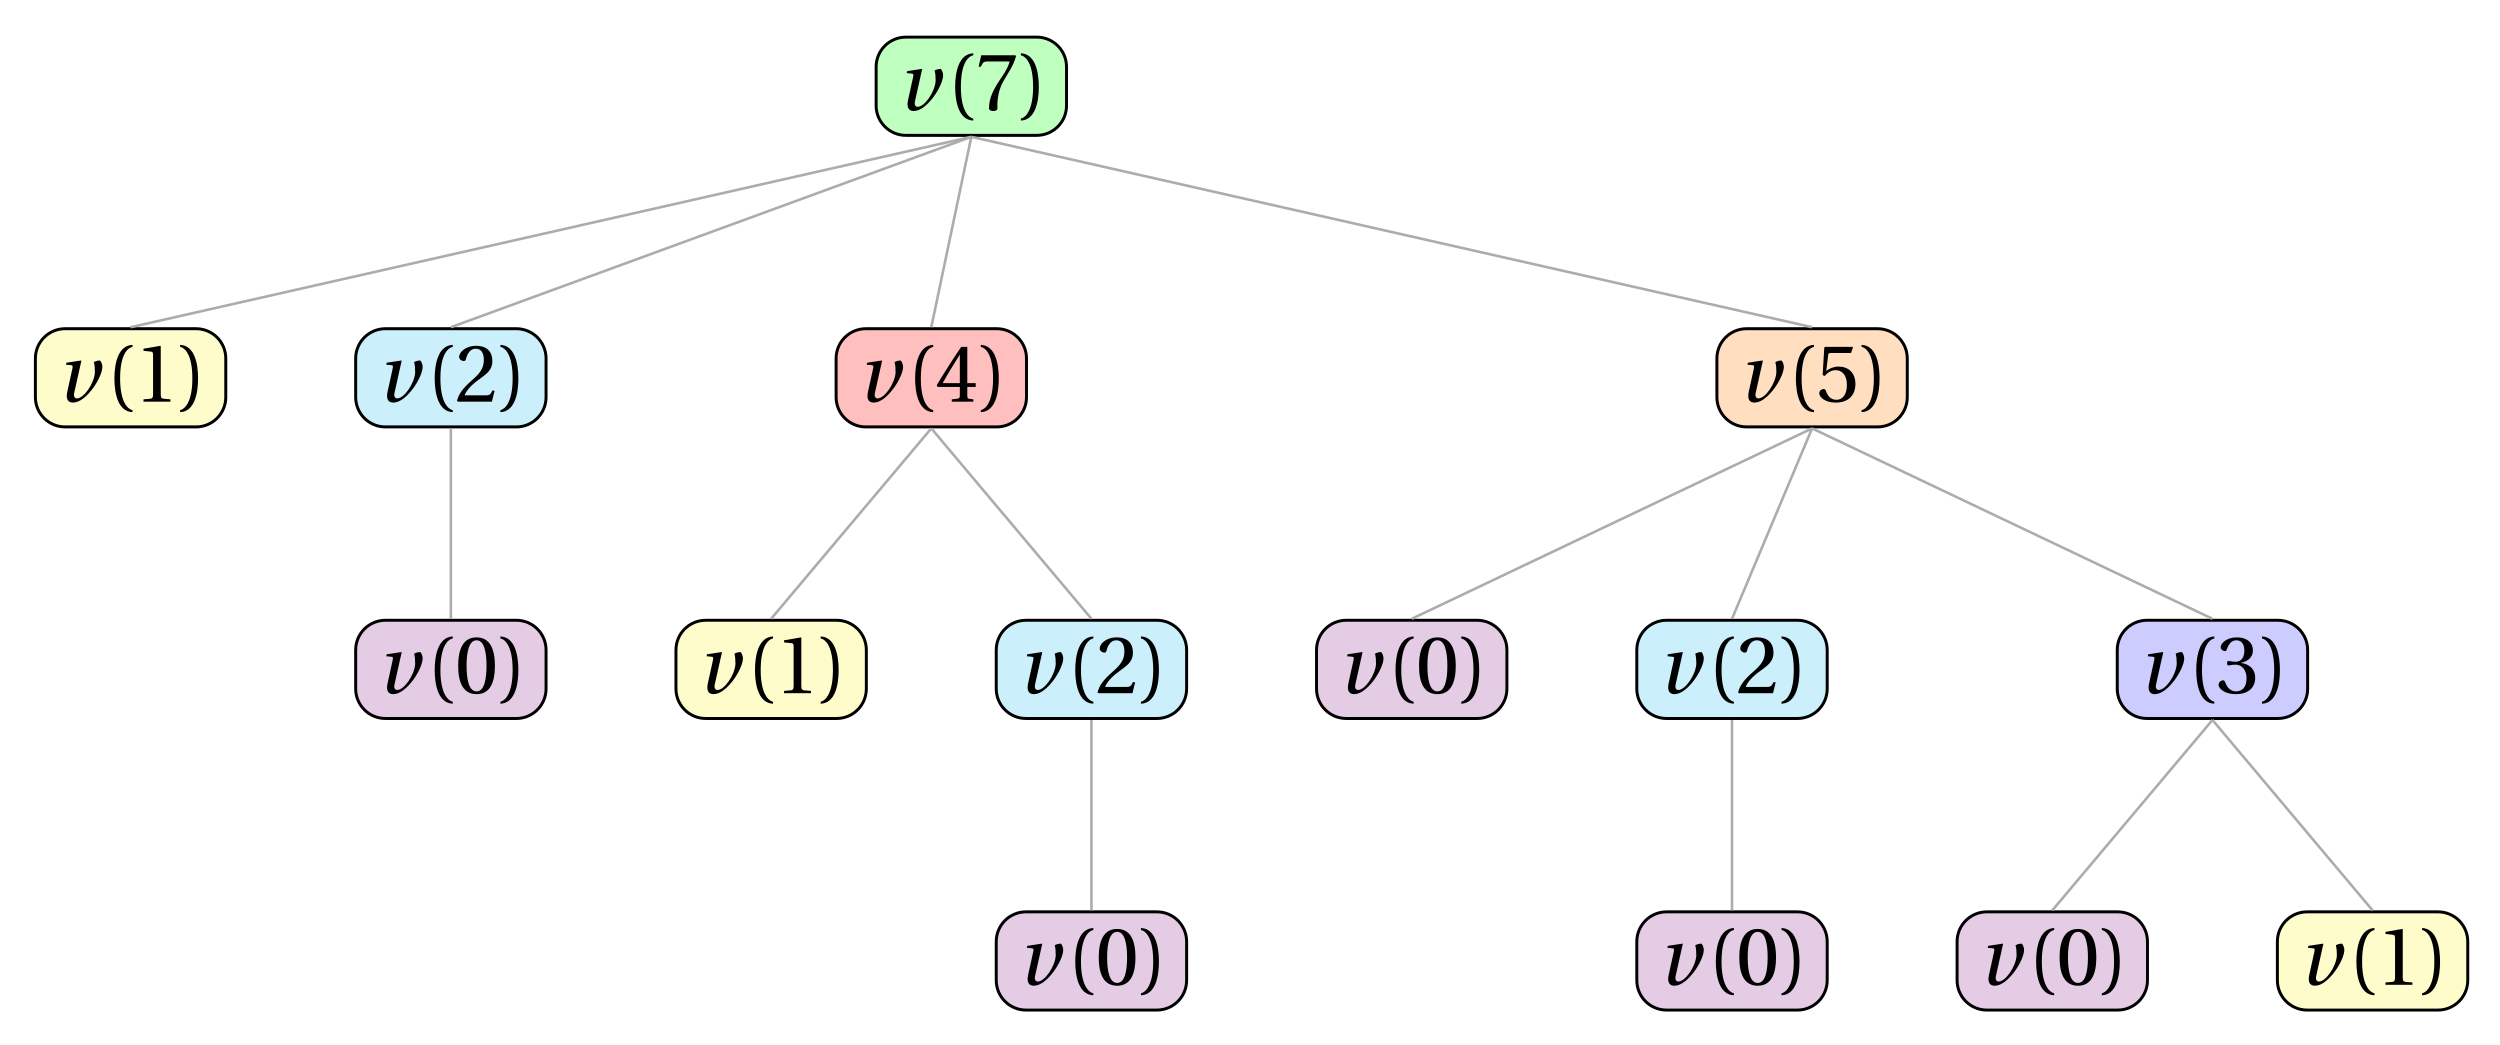
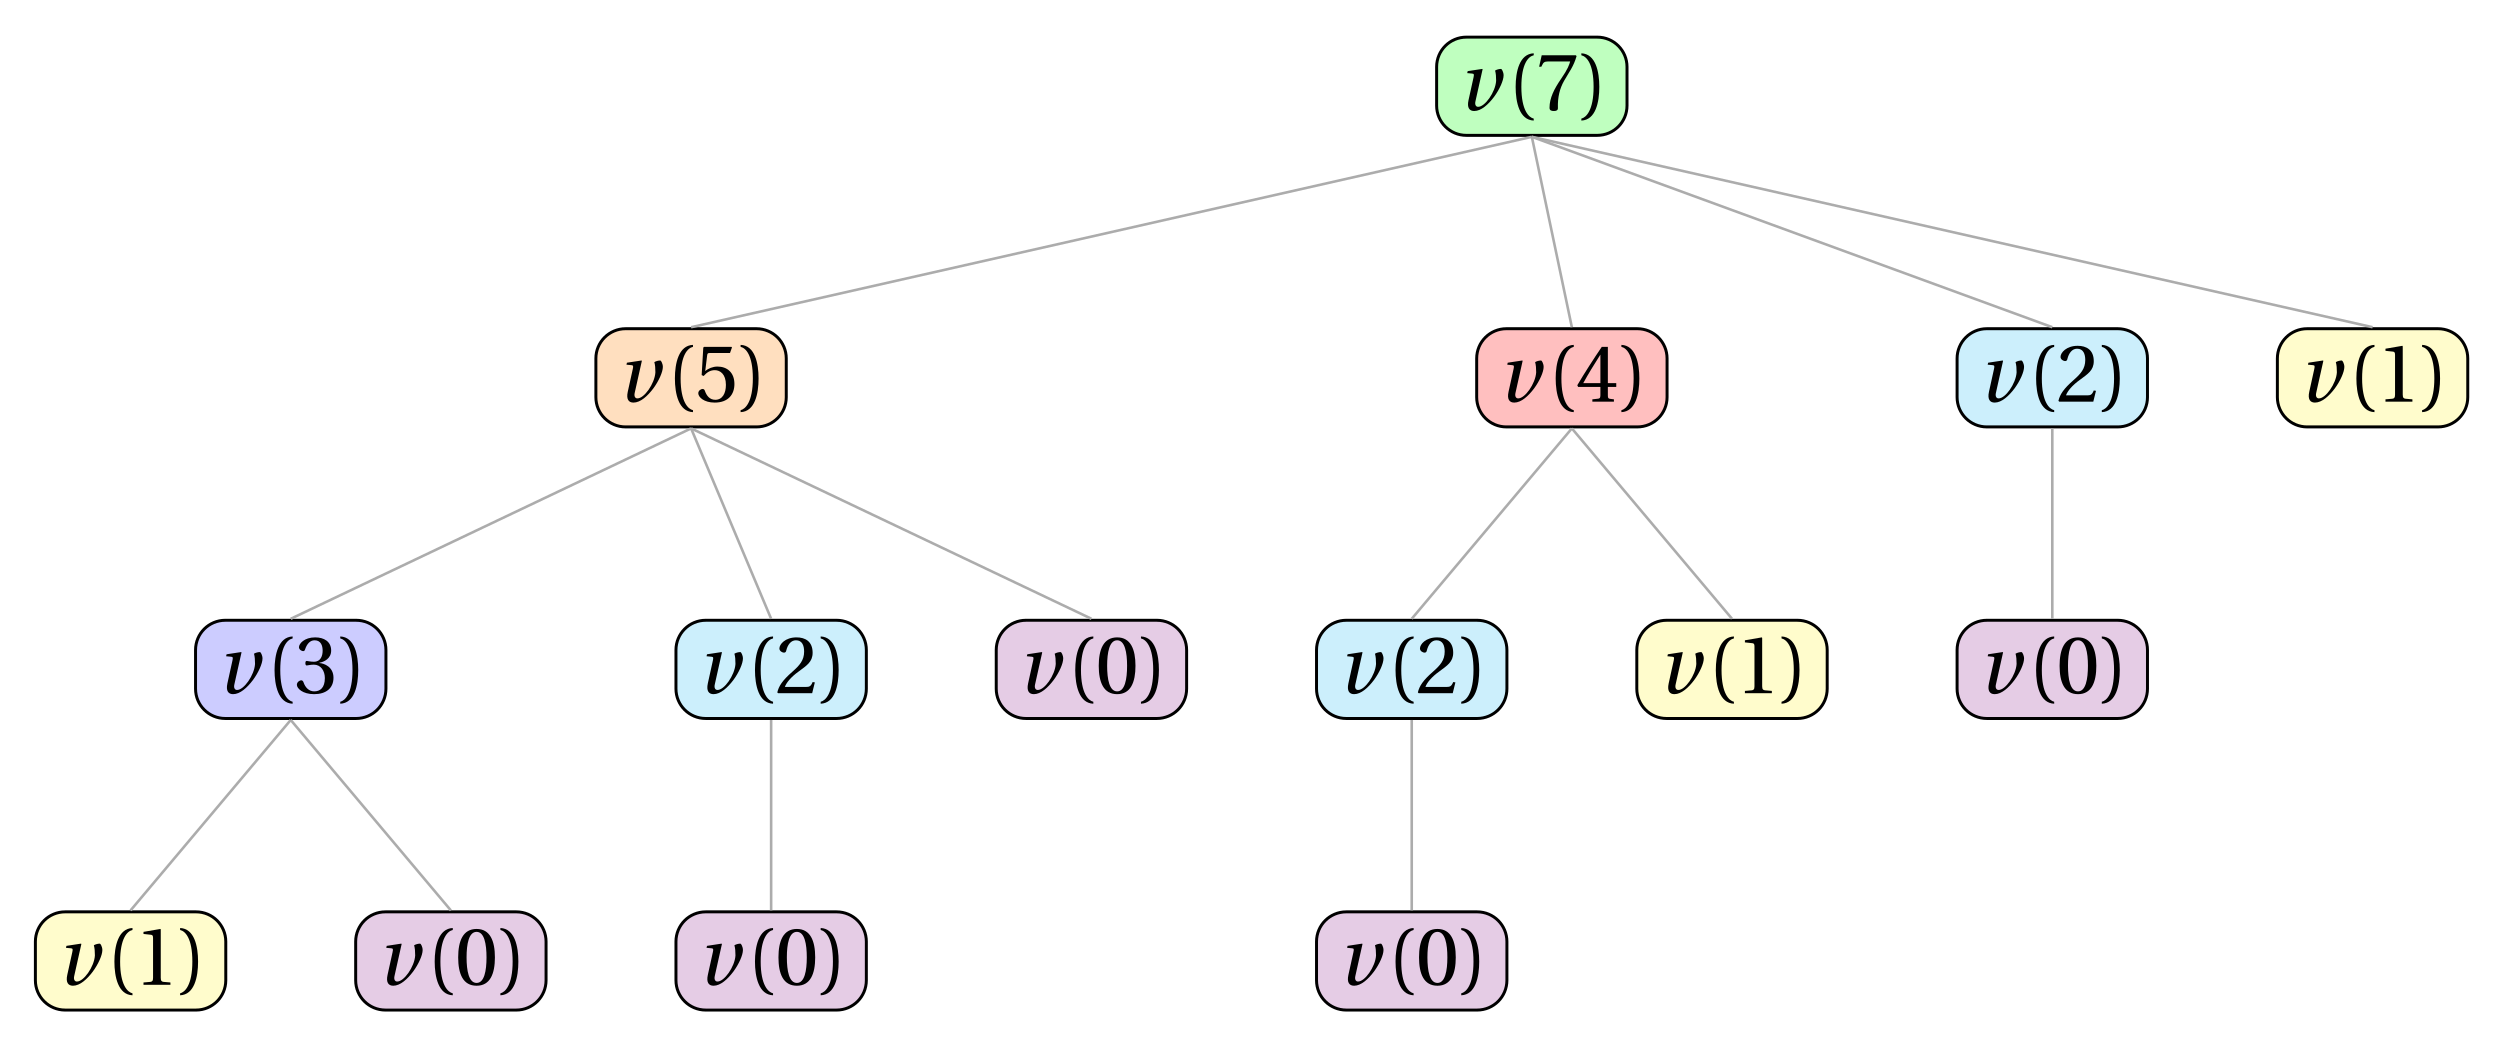
<svg xmlns="http://www.w3.org/2000/svg" xmlns:xlink="http://www.w3.org/1999/xlink" width="418.75pt" height="175.00pt" viewBox="0 0 335 140" version="1.2">
  <defs>
    <g>
      <symbol overflow="visible" id="glyph0-0">
        <path style="stroke:none;" d="" />
      </symbol>
      <symbol overflow="visible" id="glyph0-1">
        <path style="stroke:none;" d="M 1.375 -5.219 L 1.312 -4.953 L 1.984 -4.891 C 2.25 -4.875 2.234 -4.734 2.156 -4.359 L 1.484 -1.312 C 1.266 -0.312 1.609 0.125 2.25 0.125 C 3.188 0.125 4.141 -0.75 4.906 -1.766 C 5.656 -2.781 6.188 -3.984 6.188 -4.656 C 6.188 -5.094 5.938 -5.516 5.859 -5.516 C 5.594 -5.516 5.281 -5.438 5.047 -5.297 C 5.156 -4.906 5.188 -4.484 5.188 -3.922 C 5.094 -2.406 3.672 -0.406 2.766 -0.438 C 2.5 -0.438 2.297 -0.688 2.422 -1.203 L 3.375 -5.469 L 3.328 -5.516 Z M 1.375 -5.219 " />
      </symbol>
      <symbol overflow="visible" id="glyph1-0">
        <path style="stroke:none;" d="" />
      </symbol>
      <symbol overflow="visible" id="glyph1-1">
        <path style="stroke:none;" d="M 1.922 -3.109 C 1.922 -6.25 2.875 -7.188 3.578 -7.344 L 3.578 -7.609 C 1.656 -7.531 1.156 -5.141 1.156 -3.109 C 1.156 -1.062 1.656 1.328 3.578 1.406 L 3.578 1.141 C 2.938 1 1.922 0.062 1.922 -3.109 Z M 1.922 -3.109 " />
      </symbol>
      <symbol overflow="visible" id="glyph1-2">
        <path style="stroke:none;" d="M 0.797 -7.344 L 0.453 -5.812 L 0.75 -5.812 L 0.859 -6.031 C 1 -6.344 1.141 -6.516 1.641 -6.516 L 4.609 -6.516 C 4.5 -6.109 4.297 -5.484 3.406 -4.203 C 2.469 -2.844 1.844 -1.609 1.844 -0.312 C 1.844 0.047 2.094 0.125 2.438 0.125 C 2.75 0.125 2.984 0.031 2.969 -0.281 C 2.922 -1.734 3.219 -2.906 3.797 -3.922 C 4.5 -5.156 5.078 -5.844 5.469 -7.234 L 5.375 -7.344 Z M 0.797 -7.344 " />
      </symbol>
      <symbol overflow="visible" id="glyph1-3">
        <path style="stroke:none;" d="M 1.922 -3.109 C 1.922 0.062 0.906 1 0.281 1.141 L 0.281 1.406 C 2.203 1.328 2.688 -1.062 2.688 -3.109 C 2.688 -5.141 2.203 -7.531 0.281 -7.609 L 0.281 -7.344 C 0.969 -7.188 1.922 -6.25 1.922 -3.109 Z M 1.922 -3.109 " />
      </symbol>
      <symbol overflow="visible" id="glyph1-4">
        <path style="stroke:none;" d="M 4.688 -6.516 L 4.953 -7.266 L 4.891 -7.344 L 1.219 -7.344 L 1.109 -7.25 L 0.891 -3.562 L 1.156 -3.438 C 1.609 -3.953 2.062 -4.219 2.656 -4.219 C 3.359 -4.219 4.141 -3.703 4.141 -2.25 C 4.141 -1.109 3.672 -0.25 2.719 -0.25 C 1.953 -0.25 1.547 -0.812 1.328 -1.438 C 1.281 -1.609 1.172 -1.703 1.016 -1.703 C 0.797 -1.703 0.438 -1.484 0.438 -1.125 C 0.438 -0.609 1.203 0.125 2.641 0.125 C 4.453 0.125 5.281 -0.969 5.281 -2.359 C 5.281 -3.906 4.312 -4.703 3 -4.703 C 2.391 -4.703 1.75 -4.438 1.391 -4.109 L 1.375 -4.141 L 1.625 -6.188 C 1.656 -6.469 1.734 -6.516 1.953 -6.516 Z M 4.688 -6.516 " />
      </symbol>
      <symbol overflow="visible" id="glyph1-5">
        <path style="stroke:none;" d="M 1.438 -4.031 C 1.438 -3.844 1.484 -3.719 1.625 -3.719 C 1.766 -3.719 2.062 -3.828 2.578 -3.828 C 3.516 -3.828 4.047 -2.984 4.047 -2.031 C 4.047 -0.719 3.406 -0.25 2.625 -0.25 C 1.891 -0.25 1.422 -0.797 1.203 -1.422 C 1.141 -1.625 1.031 -1.734 0.875 -1.734 C 0.688 -1.734 0.297 -1.516 0.297 -1.125 C 0.297 -0.656 1.062 0.125 2.609 0.125 C 4.203 0.125 5.203 -0.672 5.203 -2.078 C 5.203 -3.547 3.938 -4 3.328 -4.047 L 3.328 -4.094 C 3.922 -4.188 4.891 -4.625 4.891 -5.719 C 4.891 -6.938 3.922 -7.484 2.75 -7.484 C 1.297 -7.484 0.578 -6.641 0.578 -6.172 C 0.578 -5.828 0.969 -5.641 1.125 -5.641 C 1.266 -5.641 1.359 -5.719 1.391 -5.859 C 1.641 -6.609 2.062 -7.094 2.672 -7.094 C 3.547 -7.094 3.75 -6.328 3.75 -5.703 C 3.75 -5.047 3.516 -4.219 2.578 -4.219 C 2.062 -4.219 1.766 -4.328 1.625 -4.328 C 1.484 -4.328 1.438 -4.219 1.438 -4.031 Z M 1.438 -4.031 " />
      </symbol>
      <symbol overflow="visible" id="glyph1-6">
        <path style="stroke:none;" d="M 4.812 0 L 4.812 -0.312 L 3.891 -0.391 C 3.656 -0.422 3.516 -0.5 3.516 -0.938 L 3.516 -7.406 L 3.469 -7.484 L 1.203 -7.094 L 1.203 -6.812 L 2.219 -6.703 C 2.406 -6.672 2.484 -6.594 2.484 -6.266 L 2.484 -0.938 C 2.484 -0.719 2.453 -0.594 2.391 -0.516 C 2.328 -0.438 2.25 -0.406 2.125 -0.391 L 1.203 -0.312 L 1.203 0 Z M 4.812 0 " />
      </symbol>
      <symbol overflow="visible" id="glyph1-7">
        <path style="stroke:none;" d="M 2.922 -7.094 C 3.953 -7.094 4.25 -5.469 4.25 -3.672 C 4.25 -1.875 3.953 -0.25 2.922 -0.25 C 1.875 -0.25 1.578 -1.875 1.578 -3.672 C 1.578 -5.469 1.875 -7.094 2.922 -7.094 Z M 2.922 -7.484 C 1.094 -7.484 0.453 -5.875 0.453 -3.672 C 0.453 -1.469 1.094 0.125 2.922 0.125 C 4.734 0.125 5.375 -1.469 5.375 -3.672 C 5.375 -5.875 4.734 -7.484 2.922 -7.484 Z M 2.922 -7.484 " />
      </symbol>
      <symbol overflow="visible" id="glyph1-8">
        <path style="stroke:none;" d="M 5.328 -1.453 L 5.031 -1.5 C 4.797 -0.906 4.578 -0.844 4.141 -0.844 L 1.312 -0.844 C 1.5 -1.406 2.141 -2.188 3.172 -2.922 C 4.219 -3.703 5.031 -4.188 5.031 -5.422 C 5.031 -6.953 4.031 -7.484 2.875 -7.484 C 1.359 -7.484 0.578 -6.562 0.578 -6 C 0.578 -5.625 1 -5.438 1.188 -5.438 C 1.391 -5.438 1.469 -5.562 1.5 -5.734 C 1.688 -6.484 2.109 -7.094 2.797 -7.094 C 3.641 -7.094 3.891 -6.375 3.891 -5.578 C 3.891 -4.406 3.281 -3.734 2.328 -2.891 C 0.984 -1.719 0.5 -0.969 0.297 -0.109 L 0.406 0 L 4.969 0 Z M 5.328 -1.453 " />
      </symbol>
      <symbol overflow="visible" id="glyph1-9">
        <path style="stroke:none;" d="M 3.297 -1.969 L 3.297 -0.844 C 3.297 -0.469 3.172 -0.406 2.922 -0.391 L 2.219 -0.312 L 2.219 0 L 5.109 0 L 5.109 -0.312 L 4.625 -0.375 C 4.359 -0.406 4.297 -0.469 4.297 -0.844 L 4.297 -1.969 L 5.422 -1.969 L 5.422 -2.484 L 4.297 -2.484 L 4.297 -7.344 L 3.484 -7.344 C 2.453 -5.828 1.219 -3.922 0.203 -2.203 L 0.312 -1.969 Z M 1 -2.484 C 1.656 -3.688 2.438 -4.953 3.281 -6.281 L 3.297 -6.281 L 3.297 -2.484 Z M 1 -2.484 " />
      </symbol>
    </g>
  </defs>
  <g id="surface1">
-     <path style="fill-rule:nonzero;fill:rgb(75%,100%,75%);fill-opacity:1;stroke-width:0.399;stroke-linecap:butt;stroke-linejoin:miter;stroke:rgb(0%,0%,0%);stroke-opacity:1;stroke-miterlimit:10;" d="M 8.772 9.774 L -8.771 9.774 C -10.97 9.774 -12.756 7.993 -12.756 5.79 L -12.756 0.599 C -12.756 -1.601 -10.97 -3.386 -8.771 -3.386 L 8.772 -3.386 C 10.971 -3.386 12.756 -1.601 12.756 0.599 L 12.756 5.79 C 12.756 7.993 10.971 9.774 8.772 9.774 Z M 8.772 9.774 " transform="matrix(1,0,0,-1,130.158,14.751)" />
+     <path style="fill-rule:nonzero;fill:rgb(75%,100%,75%);fill-opacity:1;stroke-width:0.399;stroke-linecap:butt;stroke-linejoin:miter;stroke:rgb(0%,0%,0%);stroke-opacity:1;stroke-miterlimit:10;" d="M 8.77 9.774 L -8.773 9.774 C -10.972 9.774 -12.757 7.993 -12.757 5.79 L -12.757 0.599 C -12.757 -1.601 -10.972 -3.386 -8.773 -3.386 L 8.77 -3.386 C 10.973 -3.386 12.755 -1.601 12.755 0.599 L 12.755 5.79 C 12.755 7.993 10.973 9.774 8.77 9.774 Z M 8.77 9.774 " transform="matrix(1,0,0,-1,205.265,14.751)" />
    <g style="fill:rgb(0%,0%,0%);fill-opacity:1;">
-       <use xlink:href="#glyph0-1" x="120.188" y="14.751" />
+       <use xlink:href="#glyph0-1" x="195.294" y="14.751" />
    </g>
    <g style="fill:rgb(0%,0%,0%);fill-opacity:1;">
-       <use xlink:href="#glyph1-1" x="126.835" y="14.751" />
-       <use xlink:href="#glyph1-2" x="130.685" y="14.751" />
-       <use xlink:href="#glyph1-3" x="136.514" y="14.751" />
+       <use xlink:href="#glyph1-1" x="201.941" y="14.751" />
+       <use xlink:href="#glyph1-2" x="205.791" y="14.751" />
+       <use xlink:href="#glyph1-3" x="211.62" y="14.751" />
    </g>
-     <path style="fill-rule:nonzero;fill:rgb(100%,87.5%,75%);fill-opacity:1;stroke-width:0.399;stroke-linecap:butt;stroke-linejoin:miter;stroke:rgb(0%,0%,0%);stroke-opacity:1;stroke-miterlimit:10;" d="M 8.772 9.775 L -8.771 9.775 C -10.97 9.775 -12.755 7.99 -12.755 5.791 L -12.755 0.599 C -12.755 -1.6 -10.97 -3.385 -8.771 -3.385 L 8.772 -3.385 C 10.971 -3.385 12.756 -1.6 12.756 0.599 L 12.756 5.791 C 12.756 7.99 10.971 9.775 8.772 9.775 Z M 8.772 9.775 " transform="matrix(1,0,0,-1,242.818,53.822)" />
+     <path style="fill-rule:nonzero;fill:rgb(100%,87.5%,75%);fill-opacity:1;stroke-width:0.399;stroke-linecap:butt;stroke-linejoin:miter;stroke:rgb(0%,0%,0%);stroke-opacity:1;stroke-miterlimit:10;" d="M 8.77 9.775 L -8.769 9.775 C -10.972 9.775 -12.757 7.99 -12.757 5.791 L -12.757 0.599 C -12.757 -1.6 -10.972 -3.385 -8.769 -3.385 L 8.77 -3.385 C 10.973 -3.385 12.754 -1.6 12.754 0.599 L 12.754 5.791 C 12.754 7.99 10.973 9.775 8.77 9.775 Z M 8.77 9.775 " transform="matrix(1,0,0,-1,92.605,53.822)" />
    <g style="fill:rgb(0%,0%,0%);fill-opacity:1;">
-       <use xlink:href="#glyph0-1" x="232.847" y="53.822" />
+       <use xlink:href="#glyph0-1" x="82.634" y="53.822" />
    </g>
    <g style="fill:rgb(0%,0%,0%);fill-opacity:1;">
-       <use xlink:href="#glyph1-1" x="239.494" y="53.822" />
-       <use xlink:href="#glyph1-4" x="243.344" y="53.822" />
-       <use xlink:href="#glyph1-3" x="249.173" y="53.822" />
+       <use xlink:href="#glyph1-1" x="89.281" y="53.822" />
+       <use xlink:href="#glyph1-4" x="93.131" y="53.822" />
+       <use xlink:href="#glyph1-3" x="98.96" y="53.822" />
    </g>
-     <path style="fill-rule:nonzero;fill:rgb(79.999%,79.999%,100%);fill-opacity:1;stroke-width:0.399;stroke-linecap:butt;stroke-linejoin:miter;stroke:rgb(0%,0%,0%);stroke-opacity:1;stroke-miterlimit:10;" d="M 8.769 9.776 L -8.77 9.776 C -10.973 9.776 -12.754 7.991 -12.754 5.791 L -12.754 0.6 C -12.754 -1.603 -10.973 -3.384 -8.77 -3.384 L 8.769 -3.384 C 10.973 -3.384 12.758 -1.603 12.758 0.6 L 12.758 5.791 C 12.758 7.991 10.973 9.776 8.769 9.776 Z M 8.769 9.776 " transform="matrix(1,0,0,-1,296.465,92.893)" />
+     <path style="fill-rule:nonzero;fill:rgb(79.999%,79.999%,100%);fill-opacity:1;stroke-width:0.399;stroke-linecap:butt;stroke-linejoin:miter;stroke:rgb(0%,0%,0%);stroke-opacity:1;stroke-miterlimit:10;" d="M 8.772 9.776 L -8.771 9.776 C -10.974 9.776 -12.755 7.991 -12.755 5.791 L -12.755 0.6 C -12.755 -1.603 -10.974 -3.384 -8.771 -3.384 L 8.772 -3.384 C 10.972 -3.384 12.757 -1.603 12.757 0.6 L 12.757 5.791 C 12.757 7.991 10.972 9.776 8.772 9.776 Z M 8.772 9.776 " transform="matrix(1,0,0,-1,38.958,92.893)" />
    <g style="fill:rgb(0%,0%,0%);fill-opacity:1;">
-       <use xlink:href="#glyph0-1" x="286.495" y="92.893" />
+       <use xlink:href="#glyph0-1" x="28.987" y="92.893" />
    </g>
    <g style="fill:rgb(0%,0%,0%);fill-opacity:1;">
-       <use xlink:href="#glyph1-1" x="293.142" y="92.893" />
-       <use xlink:href="#glyph1-5" x="296.992" y="92.893" />
-       <use xlink:href="#glyph1-3" x="302.821" y="92.893" />
+       <use xlink:href="#glyph1-1" x="35.634" y="92.893" />
+       <use xlink:href="#glyph1-5" x="39.484" y="92.893" />
+       <use xlink:href="#glyph1-3" x="45.313" y="92.893" />
    </g>
-     <path style="fill-rule:nonzero;fill:rgb(100%,98.979%,80%);fill-opacity:1;stroke-width:0.399;stroke-linecap:butt;stroke-linejoin:miter;stroke:rgb(0%,0%,0%);stroke-opacity:1;stroke-miterlimit:10;" d="M 8.771 9.775 L -8.772 9.775 C -10.971 9.775 -12.756 7.99 -12.756 5.791 L -12.756 0.6 C -12.756 -1.599 -10.971 -3.385 -8.772 -3.385 L 8.771 -3.385 C 10.971 -3.385 12.756 -1.599 12.756 0.6 L 12.756 5.791 C 12.756 7.99 10.971 9.775 8.771 9.775 Z M 8.771 9.775 " transform="matrix(1,0,0,-1,317.924,131.963)" />
+     <path style="fill-rule:nonzero;fill:rgb(100%,98.979%,80%);fill-opacity:1;stroke-width:0.399;stroke-linecap:butt;stroke-linejoin:miter;stroke:rgb(0%,0%,0%);stroke-opacity:1;stroke-miterlimit:10;" d="M 8.771 9.775 L -8.772 9.775 C -10.972 9.775 -12.757 7.99 -12.757 5.791 L -12.757 0.6 C -12.757 -1.599 -10.972 -3.385 -8.772 -3.385 L 8.771 -3.385 C 10.974 -3.385 12.755 -1.599 12.755 0.6 L 12.755 5.791 C 12.755 7.99 10.974 9.775 8.771 9.775 Z M 8.771 9.775 " transform="matrix(1,0,0,-1,17.499,131.963)" />
    <g style="fill:rgb(0%,0%,0%);fill-opacity:1;">
-       <use xlink:href="#glyph0-1" x="307.954" y="131.963" />
+       <use xlink:href="#glyph0-1" x="7.528" y="131.963" />
    </g>
    <g style="fill:rgb(0%,0%,0%);fill-opacity:1;">
-       <use xlink:href="#glyph1-1" x="314.601" y="131.963" />
-       <use xlink:href="#glyph1-6" x="318.451" y="131.963" />
-       <use xlink:href="#glyph1-3" x="324.28" y="131.963" />
+       <use xlink:href="#glyph1-1" x="14.175" y="131.963" />
+       <use xlink:href="#glyph1-6" x="18.025" y="131.963" />
+       <use xlink:href="#glyph1-3" x="23.854" y="131.963" />
    </g>
-     <path style="fill-rule:nonzero;fill:rgb(89.999%,79.999%,89.999%);fill-opacity:1;stroke-width:0.399;stroke-linecap:butt;stroke-linejoin:miter;stroke:rgb(0%,0%,0%);stroke-opacity:1;stroke-miterlimit:10;" d="M 8.771 9.775 L -8.772 9.775 C -10.971 9.775 -12.756 7.99 -12.756 5.791 L -12.756 0.6 C -12.756 -1.599 -10.971 -3.385 -8.772 -3.385 L 8.771 -3.385 C 10.971 -3.385 12.756 -1.599 12.756 0.6 L 12.756 5.791 C 12.756 7.99 10.971 9.775 8.771 9.775 Z M 8.771 9.775 " transform="matrix(1,0,0,-1,275.006,131.963)" />
+     <path style="fill-rule:nonzero;fill:rgb(89.999%,79.999%,89.999%);fill-opacity:1;stroke-width:0.399;stroke-linecap:butt;stroke-linejoin:miter;stroke:rgb(0%,0%,0%);stroke-opacity:1;stroke-miterlimit:10;" d="M 8.771 9.775 L -8.772 9.775 C -10.972 9.775 -12.757 7.99 -12.757 5.791 L -12.757 0.6 C -12.757 -1.599 -10.972 -3.385 -8.772 -3.385 L 8.771 -3.385 C 10.974 -3.385 12.755 -1.599 12.755 0.6 L 12.755 5.791 C 12.755 7.99 10.974 9.775 8.771 9.775 Z M 8.771 9.775 " transform="matrix(1,0,0,-1,60.417,131.963)" />
    <g style="fill:rgb(0%,0%,0%);fill-opacity:1;">
-       <use xlink:href="#glyph0-1" x="265.036" y="131.963" />
+       <use xlink:href="#glyph0-1" x="50.446" y="131.963" />
    </g>
    <g style="fill:rgb(0%,0%,0%);fill-opacity:1;">
-       <use xlink:href="#glyph1-1" x="271.683" y="131.963" />
-       <use xlink:href="#glyph1-7" x="275.533" y="131.963" />
-       <use xlink:href="#glyph1-3" x="281.362" y="131.963" />
+       <use xlink:href="#glyph1-1" x="57.093" y="131.963" />
+       <use xlink:href="#glyph1-7" x="60.943" y="131.963" />
+       <use xlink:href="#glyph1-3" x="66.772" y="131.963" />
    </g>
-     <path style="fill-rule:nonzero;fill:rgb(80%,93.567%,98.746%);fill-opacity:1;stroke-width:0.399;stroke-linecap:butt;stroke-linejoin:miter;stroke:rgb(0%,0%,0%);stroke-opacity:1;stroke-miterlimit:10;" d="M 8.771 9.776 L -8.772 9.776 C -10.971 9.776 -12.756 7.991 -12.756 5.791 L -12.756 0.6 C -12.756 -1.603 -10.971 -3.384 -8.772 -3.384 L 8.771 -3.384 C 10.971 -3.384 12.756 -1.603 12.756 0.6 L 12.756 5.791 C 12.756 7.991 10.971 9.776 8.771 9.776 Z M 8.771 9.776 " transform="matrix(1,0,0,-1,232.088,92.893)" />
+     <path style="fill-rule:nonzero;fill:rgb(80%,93.567%,98.746%);fill-opacity:1;stroke-width:0.399;stroke-linecap:butt;stroke-linejoin:miter;stroke:rgb(0%,0%,0%);stroke-opacity:1;stroke-miterlimit:10;" d="M 8.77 9.776 L -8.773 9.776 C -10.972 9.776 -12.757 7.991 -12.757 5.791 L -12.757 0.6 C -12.757 -1.603 -10.972 -3.384 -8.773 -3.384 L 8.77 -3.384 C 10.974 -3.384 12.755 -1.603 12.755 0.6 L 12.755 5.791 C 12.755 7.991 10.974 9.776 8.77 9.776 Z M 8.77 9.776 " transform="matrix(1,0,0,-1,103.335,92.893)" />
+     <g style="fill:rgb(0%,0%,0%);fill-opacity:1;">
+       <use xlink:href="#glyph0-1" x="93.364" y="92.893" />
+     </g>
+     <g style="fill:rgb(0%,0%,0%);fill-opacity:1;">
+       <use xlink:href="#glyph1-1" x="100.011" y="92.893" />
+       <use xlink:href="#glyph1-8" x="103.861" y="92.893" />
+       <use xlink:href="#glyph1-3" x="109.69" y="92.893" />
+     </g>
+     <path style="fill-rule:nonzero;fill:rgb(89.999%,79.999%,89.999%);fill-opacity:1;stroke-width:0.399;stroke-linecap:butt;stroke-linejoin:miter;stroke:rgb(0%,0%,0%);stroke-opacity:1;stroke-miterlimit:10;" d="M 8.77 9.775 L -8.773 9.775 C -10.972 9.775 -12.757 7.99 -12.757 5.791 L -12.757 0.6 C -12.757 -1.599 -10.972 -3.385 -8.773 -3.385 L 8.77 -3.385 C 10.974 -3.385 12.755 -1.599 12.755 0.6 L 12.755 5.791 C 12.755 7.99 10.974 9.775 8.77 9.775 Z M 8.77 9.775 " transform="matrix(1,0,0,-1,103.335,131.963)" />
+     <g style="fill:rgb(0%,0%,0%);fill-opacity:1;">
+       <use xlink:href="#glyph0-1" x="93.364" y="131.963" />
+     </g>
+     <g style="fill:rgb(0%,0%,0%);fill-opacity:1;">
+       <use xlink:href="#glyph1-1" x="100.011" y="131.963" />
+       <use xlink:href="#glyph1-7" x="103.861" y="131.963" />
+       <use xlink:href="#glyph1-3" x="109.69" y="131.963" />
+     </g>
+     <path style="fill-rule:nonzero;fill:rgb(89.999%,79.999%,89.999%);fill-opacity:1;stroke-width:0.399;stroke-linecap:butt;stroke-linejoin:miter;stroke:rgb(0%,0%,0%);stroke-opacity:1;stroke-miterlimit:10;" d="M 8.77 9.776 L -8.773 9.776 C -10.972 9.776 -12.757 7.991 -12.757 5.791 L -12.757 0.6 C -12.757 -1.603 -10.972 -3.384 -8.773 -3.384 L 8.77 -3.384 C 10.974 -3.384 12.755 -1.603 12.755 0.6 L 12.755 5.791 C 12.755 7.991 10.974 9.776 8.77 9.776 Z M 8.77 9.776 " transform="matrix(1,0,0,-1,146.253,92.893)" />
+     <g style="fill:rgb(0%,0%,0%);fill-opacity:1;">
+       <use xlink:href="#glyph0-1" x="136.282" y="92.893" />
+     </g>
+     <g style="fill:rgb(0%,0%,0%);fill-opacity:1;">
+       <use xlink:href="#glyph1-1" x="142.929" y="92.893" />
+       <use xlink:href="#glyph1-7" x="146.779" y="92.893" />
+       <use xlink:href="#glyph1-3" x="152.608" y="92.893" />
+     </g>
+     <path style="fill-rule:nonzero;fill:rgb(100%,75%,75%);fill-opacity:1;stroke-width:0.399;stroke-linecap:butt;stroke-linejoin:miter;stroke:rgb(0%,0%,0%);stroke-opacity:1;stroke-miterlimit:10;" d="M 8.772 9.775 L -8.771 9.775 C -10.974 9.775 -12.755 7.99 -12.755 5.791 L -12.755 0.599 C -12.755 -1.6 -10.974 -3.385 -8.771 -3.385 L 8.772 -3.385 C 10.972 -3.385 12.757 -1.6 12.757 0.599 L 12.757 5.791 C 12.757 7.99 10.972 9.775 8.772 9.775 Z M 8.772 9.775 " transform="matrix(1,0,0,-1,210.63,53.822)" />
+     <g style="fill:rgb(0%,0%,0%);fill-opacity:1;">
+       <use xlink:href="#glyph0-1" x="200.659" y="53.822" />
+     </g>
+     <g style="fill:rgb(0%,0%,0%);fill-opacity:1;">
+       <use xlink:href="#glyph1-1" x="207.306" y="53.822" />
+       <use xlink:href="#glyph1-9" x="211.156" y="53.822" />
+       <use xlink:href="#glyph1-3" x="216.985" y="53.822" />
+     </g>
+     <path style="fill-rule:nonzero;fill:rgb(80%,93.567%,98.746%);fill-opacity:1;stroke-width:0.399;stroke-linecap:butt;stroke-linejoin:miter;stroke:rgb(0%,0%,0%);stroke-opacity:1;stroke-miterlimit:10;" d="M 8.77 9.776 L -8.773 9.776 C -10.972 9.776 -12.757 7.991 -12.757 5.791 L -12.757 0.6 C -12.757 -1.603 -10.972 -3.384 -8.773 -3.384 L 8.77 -3.384 C 10.974 -3.384 12.755 -1.603 12.755 0.6 L 12.755 5.791 C 12.755 7.991 10.974 9.776 8.77 9.776 Z M 8.77 9.776 " transform="matrix(1,0,0,-1,189.171,92.893)" />
+     <g style="fill:rgb(0%,0%,0%);fill-opacity:1;">
+       <use xlink:href="#glyph0-1" x="179.2" y="92.893" />
+     </g>
+     <g style="fill:rgb(0%,0%,0%);fill-opacity:1;">
+       <use xlink:href="#glyph1-1" x="185.847" y="92.893" />
+       <use xlink:href="#glyph1-8" x="189.697" y="92.893" />
+       <use xlink:href="#glyph1-3" x="195.526" y="92.893" />
+     </g>
+     <path style="fill-rule:nonzero;fill:rgb(89.999%,79.999%,89.999%);fill-opacity:1;stroke-width:0.399;stroke-linecap:butt;stroke-linejoin:miter;stroke:rgb(0%,0%,0%);stroke-opacity:1;stroke-miterlimit:10;" d="M 8.77 9.775 L -8.773 9.775 C -10.972 9.775 -12.757 7.99 -12.757 5.791 L -12.757 0.6 C -12.757 -1.599 -10.972 -3.385 -8.773 -3.385 L 8.77 -3.385 C 10.974 -3.385 12.755 -1.599 12.755 0.6 L 12.755 5.791 C 12.755 7.99 10.974 9.775 8.77 9.775 Z M 8.77 9.775 " transform="matrix(1,0,0,-1,189.171,131.963)" />
+     <g style="fill:rgb(0%,0%,0%);fill-opacity:1;">
+       <use xlink:href="#glyph0-1" x="179.2" y="131.963" />
+     </g>
+     <g style="fill:rgb(0%,0%,0%);fill-opacity:1;">
+       <use xlink:href="#glyph1-1" x="185.847" y="131.963" />
+       <use xlink:href="#glyph1-7" x="189.697" y="131.963" />
+       <use xlink:href="#glyph1-3" x="195.526" y="131.963" />
+     </g>
+     <path style="fill-rule:nonzero;fill:rgb(100%,98.979%,80%);fill-opacity:1;stroke-width:0.399;stroke-linecap:butt;stroke-linejoin:miter;stroke:rgb(0%,0%,0%);stroke-opacity:1;stroke-miterlimit:10;" d="M 8.77 9.776 L -8.773 9.776 C -10.972 9.776 -12.757 7.991 -12.757 5.791 L -12.757 0.6 C -12.757 -1.603 -10.972 -3.384 -8.773 -3.384 L 8.77 -3.384 C 10.973 -3.384 12.755 -1.603 12.755 0.6 L 12.755 5.791 C 12.755 7.991 10.973 9.776 8.77 9.776 Z M 8.77 9.776 " transform="matrix(1,0,0,-1,232.089,92.893)" />
    <g style="fill:rgb(0%,0%,0%);fill-opacity:1;">
      <use xlink:href="#glyph0-1" x="222.118" y="92.893" />
    </g>
    <g style="fill:rgb(0%,0%,0%);fill-opacity:1;">
      <use xlink:href="#glyph1-1" x="228.765" y="92.893" />
-       <use xlink:href="#glyph1-8" x="232.615" y="92.893" />
+       <use xlink:href="#glyph1-6" x="232.615" y="92.893" />
      <use xlink:href="#glyph1-3" x="238.444" y="92.893" />
    </g>
-     <path style="fill-rule:nonzero;fill:rgb(89.999%,79.999%,89.999%);fill-opacity:1;stroke-width:0.399;stroke-linecap:butt;stroke-linejoin:miter;stroke:rgb(0%,0%,0%);stroke-opacity:1;stroke-miterlimit:10;" d="M 8.771 9.775 L -8.772 9.775 C -10.971 9.775 -12.756 7.99 -12.756 5.791 L -12.756 0.6 C -12.756 -1.599 -10.971 -3.385 -8.772 -3.385 L 8.771 -3.385 C 10.971 -3.385 12.756 -1.599 12.756 0.6 L 12.756 5.791 C 12.756 7.99 10.971 9.775 8.771 9.775 Z M 8.771 9.775 " transform="matrix(1,0,0,-1,232.088,131.963)" />
+     <path style="fill-rule:nonzero;fill:rgb(80%,93.567%,98.746%);fill-opacity:1;stroke-width:0.399;stroke-linecap:butt;stroke-linejoin:miter;stroke:rgb(0%,0%,0%);stroke-opacity:1;stroke-miterlimit:10;" d="M 8.77 9.775 L -8.773 9.775 C -10.972 9.775 -12.757 7.99 -12.757 5.791 L -12.757 0.599 C -12.757 -1.6 -10.972 -3.385 -8.773 -3.385 L 8.77 -3.385 C 10.973 -3.385 12.755 -1.6 12.755 0.599 L 12.755 5.791 C 12.755 7.99 10.973 9.775 8.77 9.775 Z M 8.77 9.775 " transform="matrix(1,0,0,-1,275.007,53.822)" />
    <g style="fill:rgb(0%,0%,0%);fill-opacity:1;">
-       <use xlink:href="#glyph0-1" x="222.118" y="131.963" />
+       <use xlink:href="#glyph0-1" x="265.036" y="53.822" />
    </g>
    <g style="fill:rgb(0%,0%,0%);fill-opacity:1;">
-       <use xlink:href="#glyph1-1" x="228.765" y="131.963" />
-       <use xlink:href="#glyph1-7" x="232.615" y="131.963" />
-       <use xlink:href="#glyph1-3" x="238.444" y="131.963" />
+       <use xlink:href="#glyph1-1" x="271.683" y="53.822" />
+       <use xlink:href="#glyph1-8" x="275.533" y="53.822" />
+       <use xlink:href="#glyph1-3" x="281.362" y="53.822" />
    </g>
-     <path style="fill-rule:nonzero;fill:rgb(89.999%,79.999%,89.999%);fill-opacity:1;stroke-width:0.399;stroke-linecap:butt;stroke-linejoin:miter;stroke:rgb(0%,0%,0%);stroke-opacity:1;stroke-miterlimit:10;" d="M 8.771 9.776 L -8.772 9.776 C -10.971 9.776 -12.756 7.991 -12.756 5.791 L -12.756 0.6 C -12.756 -1.603 -10.971 -3.384 -8.772 -3.384 L 8.771 -3.384 C 10.971 -3.384 12.756 -1.603 12.756 0.6 L 12.756 5.791 C 12.756 7.991 10.971 9.776 8.771 9.776 Z M 8.771 9.776 " transform="matrix(1,0,0,-1,189.17,92.893)" />
+     <path style="fill-rule:nonzero;fill:rgb(89.999%,79.999%,89.999%);fill-opacity:1;stroke-width:0.399;stroke-linecap:butt;stroke-linejoin:miter;stroke:rgb(0%,0%,0%);stroke-opacity:1;stroke-miterlimit:10;" d="M 8.77 9.776 L -8.773 9.776 C -10.972 9.776 -12.757 7.991 -12.757 5.791 L -12.757 0.6 C -12.757 -1.603 -10.972 -3.384 -8.773 -3.384 L 8.77 -3.384 C 10.973 -3.384 12.755 -1.603 12.755 0.6 L 12.755 5.791 C 12.755 7.991 10.973 9.776 8.77 9.776 Z M 8.77 9.776 " transform="matrix(1,0,0,-1,275.007,92.893)" />
    <g style="fill:rgb(0%,0%,0%);fill-opacity:1;">
-       <use xlink:href="#glyph0-1" x="179.2" y="92.893" />
+       <use xlink:href="#glyph0-1" x="265.036" y="92.893" />
    </g>
    <g style="fill:rgb(0%,0%,0%);fill-opacity:1;">
-       <use xlink:href="#glyph1-1" x="185.847" y="92.893" />
-       <use xlink:href="#glyph1-7" x="189.697" y="92.893" />
-       <use xlink:href="#glyph1-3" x="195.526" y="92.893" />
+       <use xlink:href="#glyph1-1" x="271.683" y="92.893" />
+       <use xlink:href="#glyph1-7" x="275.533" y="92.893" />
+       <use xlink:href="#glyph1-3" x="281.362" y="92.893" />
    </g>
-     <path style="fill-rule:nonzero;fill:rgb(100%,75%,75%);fill-opacity:1;stroke-width:0.399;stroke-linecap:butt;stroke-linejoin:miter;stroke:rgb(0%,0%,0%);stroke-opacity:1;stroke-miterlimit:10;" d="M 8.772 9.775 L -8.771 9.775 C -10.974 9.775 -12.755 7.99 -12.755 5.791 L -12.755 0.599 C -12.755 -1.6 -10.974 -3.385 -8.771 -3.385 L 8.772 -3.385 C 10.972 -3.385 12.757 -1.6 12.757 0.599 L 12.757 5.791 C 12.757 7.99 10.972 9.775 8.772 9.775 Z M 8.772 9.775 " transform="matrix(1,0,0,-1,124.794,53.822)" />
+     <path style="fill-rule:nonzero;fill:rgb(100%,98.979%,80%);fill-opacity:1;stroke-width:0.399;stroke-linecap:butt;stroke-linejoin:miter;stroke:rgb(0%,0%,0%);stroke-opacity:1;stroke-miterlimit:10;" d="M 8.77 9.775 L -8.773 9.775 C -10.972 9.775 -12.757 7.99 -12.757 5.791 L -12.757 0.599 C -12.757 -1.6 -10.972 -3.385 -8.773 -3.385 L 8.77 -3.385 C 10.973 -3.385 12.755 -1.6 12.755 0.599 L 12.755 5.791 C 12.755 7.99 10.973 9.775 8.77 9.775 Z M 8.77 9.775 " transform="matrix(1,0,0,-1,317.925,53.822)" />
    <g style="fill:rgb(0%,0%,0%);fill-opacity:1;">
-       <use xlink:href="#glyph0-1" x="114.823" y="53.822" />
+       <use xlink:href="#glyph0-1" x="307.954" y="53.822" />
    </g>
    <g style="fill:rgb(0%,0%,0%);fill-opacity:1;">
-       <use xlink:href="#glyph1-1" x="121.47" y="53.822" />
-       <use xlink:href="#glyph1-9" x="125.32" y="53.822" />
-       <use xlink:href="#glyph1-3" x="131.149" y="53.822" />
+       <use xlink:href="#glyph1-1" x="314.601" y="53.822" />
+       <use xlink:href="#glyph1-6" x="318.451" y="53.822" />
+       <use xlink:href="#glyph1-3" x="324.28" y="53.822" />
    </g>
-     <path style="fill-rule:nonzero;fill:rgb(80%,93.567%,98.746%);fill-opacity:1;stroke-width:0.399;stroke-linecap:butt;stroke-linejoin:miter;stroke:rgb(0%,0%,0%);stroke-opacity:1;stroke-miterlimit:10;" d="M 8.77 9.776 L -8.773 9.776 C -10.972 9.776 -12.757 7.991 -12.757 5.791 L -12.757 0.6 C -12.757 -1.603 -10.972 -3.384 -8.773 -3.384 L 8.77 -3.384 C 10.974 -3.384 12.755 -1.603 12.755 0.6 L 12.755 5.791 C 12.755 7.991 10.974 9.776 8.77 9.776 Z M 8.77 9.776 " transform="matrix(1,0,0,-1,146.253,92.893)" />
-     <g style="fill:rgb(0%,0%,0%);fill-opacity:1;">
-       <use xlink:href="#glyph0-1" x="136.282" y="92.893" />
-     </g>
-     <g style="fill:rgb(0%,0%,0%);fill-opacity:1;">
-       <use xlink:href="#glyph1-1" x="142.929" y="92.893" />
-       <use xlink:href="#glyph1-8" x="146.779" y="92.893" />
-       <use xlink:href="#glyph1-3" x="152.608" y="92.893" />
-     </g>
-     <path style="fill-rule:nonzero;fill:rgb(89.999%,79.999%,89.999%);fill-opacity:1;stroke-width:0.399;stroke-linecap:butt;stroke-linejoin:miter;stroke:rgb(0%,0%,0%);stroke-opacity:1;stroke-miterlimit:10;" d="M 8.77 9.775 L -8.773 9.775 C -10.972 9.775 -12.757 7.99 -12.757 5.791 L -12.757 0.6 C -12.757 -1.599 -10.972 -3.385 -8.773 -3.385 L 8.77 -3.385 C 10.974 -3.385 12.755 -1.599 12.755 0.6 L 12.755 5.791 C 12.755 7.99 10.974 9.775 8.77 9.775 Z M 8.77 9.775 " transform="matrix(1,0,0,-1,146.253,131.963)" />
-     <g style="fill:rgb(0%,0%,0%);fill-opacity:1;">
-       <use xlink:href="#glyph0-1" x="136.282" y="131.963" />
-     </g>
-     <g style="fill:rgb(0%,0%,0%);fill-opacity:1;">
-       <use xlink:href="#glyph1-1" x="142.929" y="131.963" />
-       <use xlink:href="#glyph1-7" x="146.779" y="131.963" />
-       <use xlink:href="#glyph1-3" x="152.608" y="131.963" />
-     </g>
-     <path style="fill-rule:nonzero;fill:rgb(100%,98.979%,80%);fill-opacity:1;stroke-width:0.399;stroke-linecap:butt;stroke-linejoin:miter;stroke:rgb(0%,0%,0%);stroke-opacity:1;stroke-miterlimit:10;" d="M 8.77 9.776 L -8.773 9.776 C -10.972 9.776 -12.757 7.991 -12.757 5.791 L -12.757 0.6 C -12.757 -1.603 -10.972 -3.384 -8.773 -3.384 L 8.77 -3.384 C 10.974 -3.384 12.755 -1.603 12.755 0.6 L 12.755 5.791 C 12.755 7.991 10.974 9.776 8.77 9.776 Z M 8.77 9.776 " transform="matrix(1,0,0,-1,103.335,92.893)" />
-     <g style="fill:rgb(0%,0%,0%);fill-opacity:1;">
-       <use xlink:href="#glyph0-1" x="93.364" y="92.893" />
-     </g>
-     <g style="fill:rgb(0%,0%,0%);fill-opacity:1;">
-       <use xlink:href="#glyph1-1" x="100.011" y="92.893" />
-       <use xlink:href="#glyph1-6" x="103.861" y="92.893" />
-       <use xlink:href="#glyph1-3" x="109.69" y="92.893" />
-     </g>
-     <path style="fill-rule:nonzero;fill:rgb(80%,93.567%,98.746%);fill-opacity:1;stroke-width:0.399;stroke-linecap:butt;stroke-linejoin:miter;stroke:rgb(0%,0%,0%);stroke-opacity:1;stroke-miterlimit:10;" d="M 8.771 9.775 L -8.772 9.775 C -10.972 9.775 -12.757 7.99 -12.757 5.791 L -12.757 0.599 C -12.757 -1.6 -10.972 -3.385 -8.772 -3.385 L 8.771 -3.385 C 10.974 -3.385 12.755 -1.6 12.755 0.599 L 12.755 5.791 C 12.755 7.99 10.974 9.775 8.771 9.775 Z M 8.771 9.775 " transform="matrix(1,0,0,-1,60.417,53.822)" />
-     <g style="fill:rgb(0%,0%,0%);fill-opacity:1;">
-       <use xlink:href="#glyph0-1" x="50.446" y="53.822" />
-     </g>
-     <g style="fill:rgb(0%,0%,0%);fill-opacity:1;">
-       <use xlink:href="#glyph1-1" x="57.093" y="53.822" />
-       <use xlink:href="#glyph1-8" x="60.943" y="53.822" />
-       <use xlink:href="#glyph1-3" x="66.772" y="53.822" />
-     </g>
-     <path style="fill-rule:nonzero;fill:rgb(89.999%,79.999%,89.999%);fill-opacity:1;stroke-width:0.399;stroke-linecap:butt;stroke-linejoin:miter;stroke:rgb(0%,0%,0%);stroke-opacity:1;stroke-miterlimit:10;" d="M 8.771 9.776 L -8.772 9.776 C -10.972 9.776 -12.757 7.991 -12.757 5.791 L -12.757 0.6 C -12.757 -1.603 -10.972 -3.384 -8.772 -3.384 L 8.771 -3.384 C 10.974 -3.384 12.755 -1.603 12.755 0.6 L 12.755 5.791 C 12.755 7.991 10.974 9.776 8.771 9.776 Z M 8.771 9.776 " transform="matrix(1,0,0,-1,60.417,92.893)" />
-     <g style="fill:rgb(0%,0%,0%);fill-opacity:1;">
-       <use xlink:href="#glyph0-1" x="50.446" y="92.893" />
-     </g>
-     <g style="fill:rgb(0%,0%,0%);fill-opacity:1;">
-       <use xlink:href="#glyph1-1" x="57.093" y="92.893" />
-       <use xlink:href="#glyph1-7" x="60.943" y="92.893" />
-       <use xlink:href="#glyph1-3" x="66.772" y="92.893" />
-     </g>
-     <path style="fill-rule:nonzero;fill:rgb(100%,98.979%,80%);fill-opacity:1;stroke-width:0.399;stroke-linecap:butt;stroke-linejoin:miter;stroke:rgb(0%,0%,0%);stroke-opacity:1;stroke-miterlimit:10;" d="M 8.771 9.775 L -8.772 9.775 C -10.972 9.775 -12.757 7.99 -12.757 5.791 L -12.757 0.599 C -12.757 -1.6 -10.972 -3.385 -8.772 -3.385 L 8.771 -3.385 C 10.974 -3.385 12.755 -1.6 12.755 0.599 L 12.755 5.791 C 12.755 7.99 10.974 9.775 8.771 9.775 Z M 8.771 9.775 " transform="matrix(1,0,0,-1,17.499,53.822)" />
-     <g style="fill:rgb(0%,0%,0%);fill-opacity:1;">
-       <use xlink:href="#glyph0-1" x="7.528" y="53.822" />
-     </g>
-     <g style="fill:rgb(0%,0%,0%);fill-opacity:1;">
-       <use xlink:href="#glyph1-1" x="14.175" y="53.822" />
-       <use xlink:href="#glyph1-6" x="18.025" y="53.822" />
-       <use xlink:href="#glyph1-3" x="23.854" y="53.822" />
-     </g>
-     <path style="fill:none;stroke-width:0.349;stroke-linecap:butt;stroke-linejoin:miter;stroke:rgb(67.499%,67.499%,67.499%);stroke-opacity:1;stroke-miterlimit:10;" d="M -0.002 -3.585 L 112.662 -29.097 " transform="matrix(1,0,0,-1,130.158,14.751)" />
-     <path style="fill:none;stroke-width:0.349;stroke-linecap:butt;stroke-linejoin:miter;stroke:rgb(67.499%,67.499%,67.499%);stroke-opacity:1;stroke-miterlimit:10;" d="M 112.662 -42.655 L 166.311 -68.167 " transform="matrix(1,0,0,-1,130.158,14.751)" />
-     <path style="fill:none;stroke-width:0.349;stroke-linecap:butt;stroke-linejoin:miter;stroke:rgb(67.499%,67.499%,67.499%);stroke-opacity:1;stroke-miterlimit:10;" d="M 166.311 -81.726 L 187.768 -107.241 " transform="matrix(1,0,0,-1,130.158,14.751)" />
-     <path style="fill:none;stroke-width:0.349;stroke-linecap:butt;stroke-linejoin:miter;stroke:rgb(67.499%,67.499%,67.499%);stroke-opacity:1;stroke-miterlimit:10;" d="M 166.311 -81.726 L 144.85 -107.241 " transform="matrix(1,0,0,-1,130.158,14.751)" />
-     <path style="fill:none;stroke-width:0.349;stroke-linecap:butt;stroke-linejoin:miter;stroke:rgb(67.499%,67.499%,67.499%);stroke-opacity:1;stroke-miterlimit:10;" d="M 112.662 -42.655 L 101.932 -68.167 " transform="matrix(1,0,0,-1,130.158,14.751)" />
-     <path style="fill:none;stroke-width:0.349;stroke-linecap:butt;stroke-linejoin:miter;stroke:rgb(67.499%,67.499%,67.499%);stroke-opacity:1;stroke-miterlimit:10;" d="M 101.932 -81.726 L 101.932 -107.241 " transform="matrix(1,0,0,-1,130.158,14.751)" />
-     <path style="fill:none;stroke-width:0.349;stroke-linecap:butt;stroke-linejoin:miter;stroke:rgb(67.499%,67.499%,67.499%);stroke-opacity:1;stroke-miterlimit:10;" d="M 112.662 -42.655 L 59.014 -68.167 " transform="matrix(1,0,0,-1,130.158,14.751)" />
-     <path style="fill:none;stroke-width:0.349;stroke-linecap:butt;stroke-linejoin:miter;stroke:rgb(67.499%,67.499%,67.499%);stroke-opacity:1;stroke-miterlimit:10;" d="M -0.002 -3.585 L -5.365 -29.097 " transform="matrix(1,0,0,-1,130.158,14.751)" />
-     <path style="fill:none;stroke-width:0.349;stroke-linecap:butt;stroke-linejoin:miter;stroke:rgb(67.499%,67.499%,67.499%);stroke-opacity:1;stroke-miterlimit:10;" d="M -5.365 -42.655 L 16.096 -68.167 " transform="matrix(1,0,0,-1,130.158,14.751)" />
-     <path style="fill:none;stroke-width:0.349;stroke-linecap:butt;stroke-linejoin:miter;stroke:rgb(67.499%,67.499%,67.499%);stroke-opacity:1;stroke-miterlimit:10;" d="M 16.096 -81.726 L 16.096 -107.241 " transform="matrix(1,0,0,-1,130.158,14.751)" />
-     <path style="fill:none;stroke-width:0.349;stroke-linecap:butt;stroke-linejoin:miter;stroke:rgb(67.499%,67.499%,67.499%);stroke-opacity:1;stroke-miterlimit:10;" d="M -5.365 -42.655 L -26.826 -68.167 " transform="matrix(1,0,0,-1,130.158,14.751)" />
-     <path style="fill:none;stroke-width:0.349;stroke-linecap:butt;stroke-linejoin:miter;stroke:rgb(67.499%,67.499%,67.499%);stroke-opacity:1;stroke-miterlimit:10;" d="M -0.002 -3.585 L -69.744 -29.097 " transform="matrix(1,0,0,-1,130.158,14.751)" />
-     <path style="fill:none;stroke-width:0.349;stroke-linecap:butt;stroke-linejoin:miter;stroke:rgb(67.499%,67.499%,67.499%);stroke-opacity:1;stroke-miterlimit:10;" d="M -69.744 -42.655 L -69.744 -68.167 " transform="matrix(1,0,0,-1,130.158,14.751)" />
-     <path style="fill:none;stroke-width:0.349;stroke-linecap:butt;stroke-linejoin:miter;stroke:rgb(67.499%,67.499%,67.499%);stroke-opacity:1;stroke-miterlimit:10;" d="M -0.002 -3.585 L -112.662 -29.097 " transform="matrix(1,0,0,-1,130.158,14.751)" />
+     <path style="fill:none;stroke-width:0.349;stroke-linecap:butt;stroke-linejoin:miter;stroke:rgb(67.499%,67.499%,67.499%);stroke-opacity:1;stroke-miterlimit:10;" d="M 0.001 -3.585 L -112.66 -29.097 " transform="matrix(1,0,0,-1,205.265,14.751)" />
+     <path style="fill:none;stroke-width:0.349;stroke-linecap:butt;stroke-linejoin:miter;stroke:rgb(67.499%,67.499%,67.499%);stroke-opacity:1;stroke-miterlimit:10;" d="M -112.66 -42.655 L -166.308 -68.167 " transform="matrix(1,0,0,-1,205.265,14.751)" />
+     <path style="fill:none;stroke-width:0.349;stroke-linecap:butt;stroke-linejoin:miter;stroke:rgb(67.499%,67.499%,67.499%);stroke-opacity:1;stroke-miterlimit:10;" d="M -166.308 -81.726 L -187.769 -107.241 " transform="matrix(1,0,0,-1,205.265,14.751)" />
+     <path style="fill:none;stroke-width:0.349;stroke-linecap:butt;stroke-linejoin:miter;stroke:rgb(67.499%,67.499%,67.499%);stroke-opacity:1;stroke-miterlimit:10;" d="M -166.308 -81.726 L -144.851 -107.241 " transform="matrix(1,0,0,-1,205.265,14.751)" />
+     <path style="fill:none;stroke-width:0.349;stroke-linecap:butt;stroke-linejoin:miter;stroke:rgb(67.499%,67.499%,67.499%);stroke-opacity:1;stroke-miterlimit:10;" d="M -112.66 -42.655 L -101.933 -68.167 " transform="matrix(1,0,0,-1,205.265,14.751)" />
+     <path style="fill:none;stroke-width:0.349;stroke-linecap:butt;stroke-linejoin:miter;stroke:rgb(67.499%,67.499%,67.499%);stroke-opacity:1;stroke-miterlimit:10;" d="M -101.933 -81.726 L -101.933 -107.241 " transform="matrix(1,0,0,-1,205.265,14.751)" />
+     <path style="fill:none;stroke-width:0.349;stroke-linecap:butt;stroke-linejoin:miter;stroke:rgb(67.499%,67.499%,67.499%);stroke-opacity:1;stroke-miterlimit:10;" d="M -112.66 -42.655 L -59.011 -68.167 " transform="matrix(1,0,0,-1,205.265,14.751)" />
+     <path style="fill:none;stroke-width:0.349;stroke-linecap:butt;stroke-linejoin:miter;stroke:rgb(67.499%,67.499%,67.499%);stroke-opacity:1;stroke-miterlimit:10;" d="M 0.001 -3.585 L 5.364 -29.097 " transform="matrix(1,0,0,-1,205.265,14.751)" />
+     <path style="fill:none;stroke-width:0.349;stroke-linecap:butt;stroke-linejoin:miter;stroke:rgb(67.499%,67.499%,67.499%);stroke-opacity:1;stroke-miterlimit:10;" d="M 5.364 -42.655 L -16.093 -68.167 " transform="matrix(1,0,0,-1,205.265,14.751)" />
+     <path style="fill:none;stroke-width:0.349;stroke-linecap:butt;stroke-linejoin:miter;stroke:rgb(67.499%,67.499%,67.499%);stroke-opacity:1;stroke-miterlimit:10;" d="M -16.093 -81.726 L -16.093 -107.241 " transform="matrix(1,0,0,-1,205.265,14.751)" />
+     <path style="fill:none;stroke-width:0.349;stroke-linecap:butt;stroke-linejoin:miter;stroke:rgb(67.499%,67.499%,67.499%);stroke-opacity:1;stroke-miterlimit:10;" d="M 5.364 -42.655 L 26.825 -68.167 " transform="matrix(1,0,0,-1,205.265,14.751)" />
+     <path style="fill:none;stroke-width:0.349;stroke-linecap:butt;stroke-linejoin:miter;stroke:rgb(67.499%,67.499%,67.499%);stroke-opacity:1;stroke-miterlimit:10;" d="M 0.001 -3.585 L 69.743 -29.097 " transform="matrix(1,0,0,-1,205.265,14.751)" />
+     <path style="fill:none;stroke-width:0.349;stroke-linecap:butt;stroke-linejoin:miter;stroke:rgb(67.499%,67.499%,67.499%);stroke-opacity:1;stroke-miterlimit:10;" d="M 69.743 -42.655 L 69.743 -68.167 " transform="matrix(1,0,0,-1,205.265,14.751)" />
+     <path style="fill:none;stroke-width:0.349;stroke-linecap:butt;stroke-linejoin:miter;stroke:rgb(67.499%,67.499%,67.499%);stroke-opacity:1;stroke-miterlimit:10;" d="M 0.001 -3.585 L 112.661 -29.097 " transform="matrix(1,0,0,-1,205.265,14.751)" />
  </g>
</svg>
